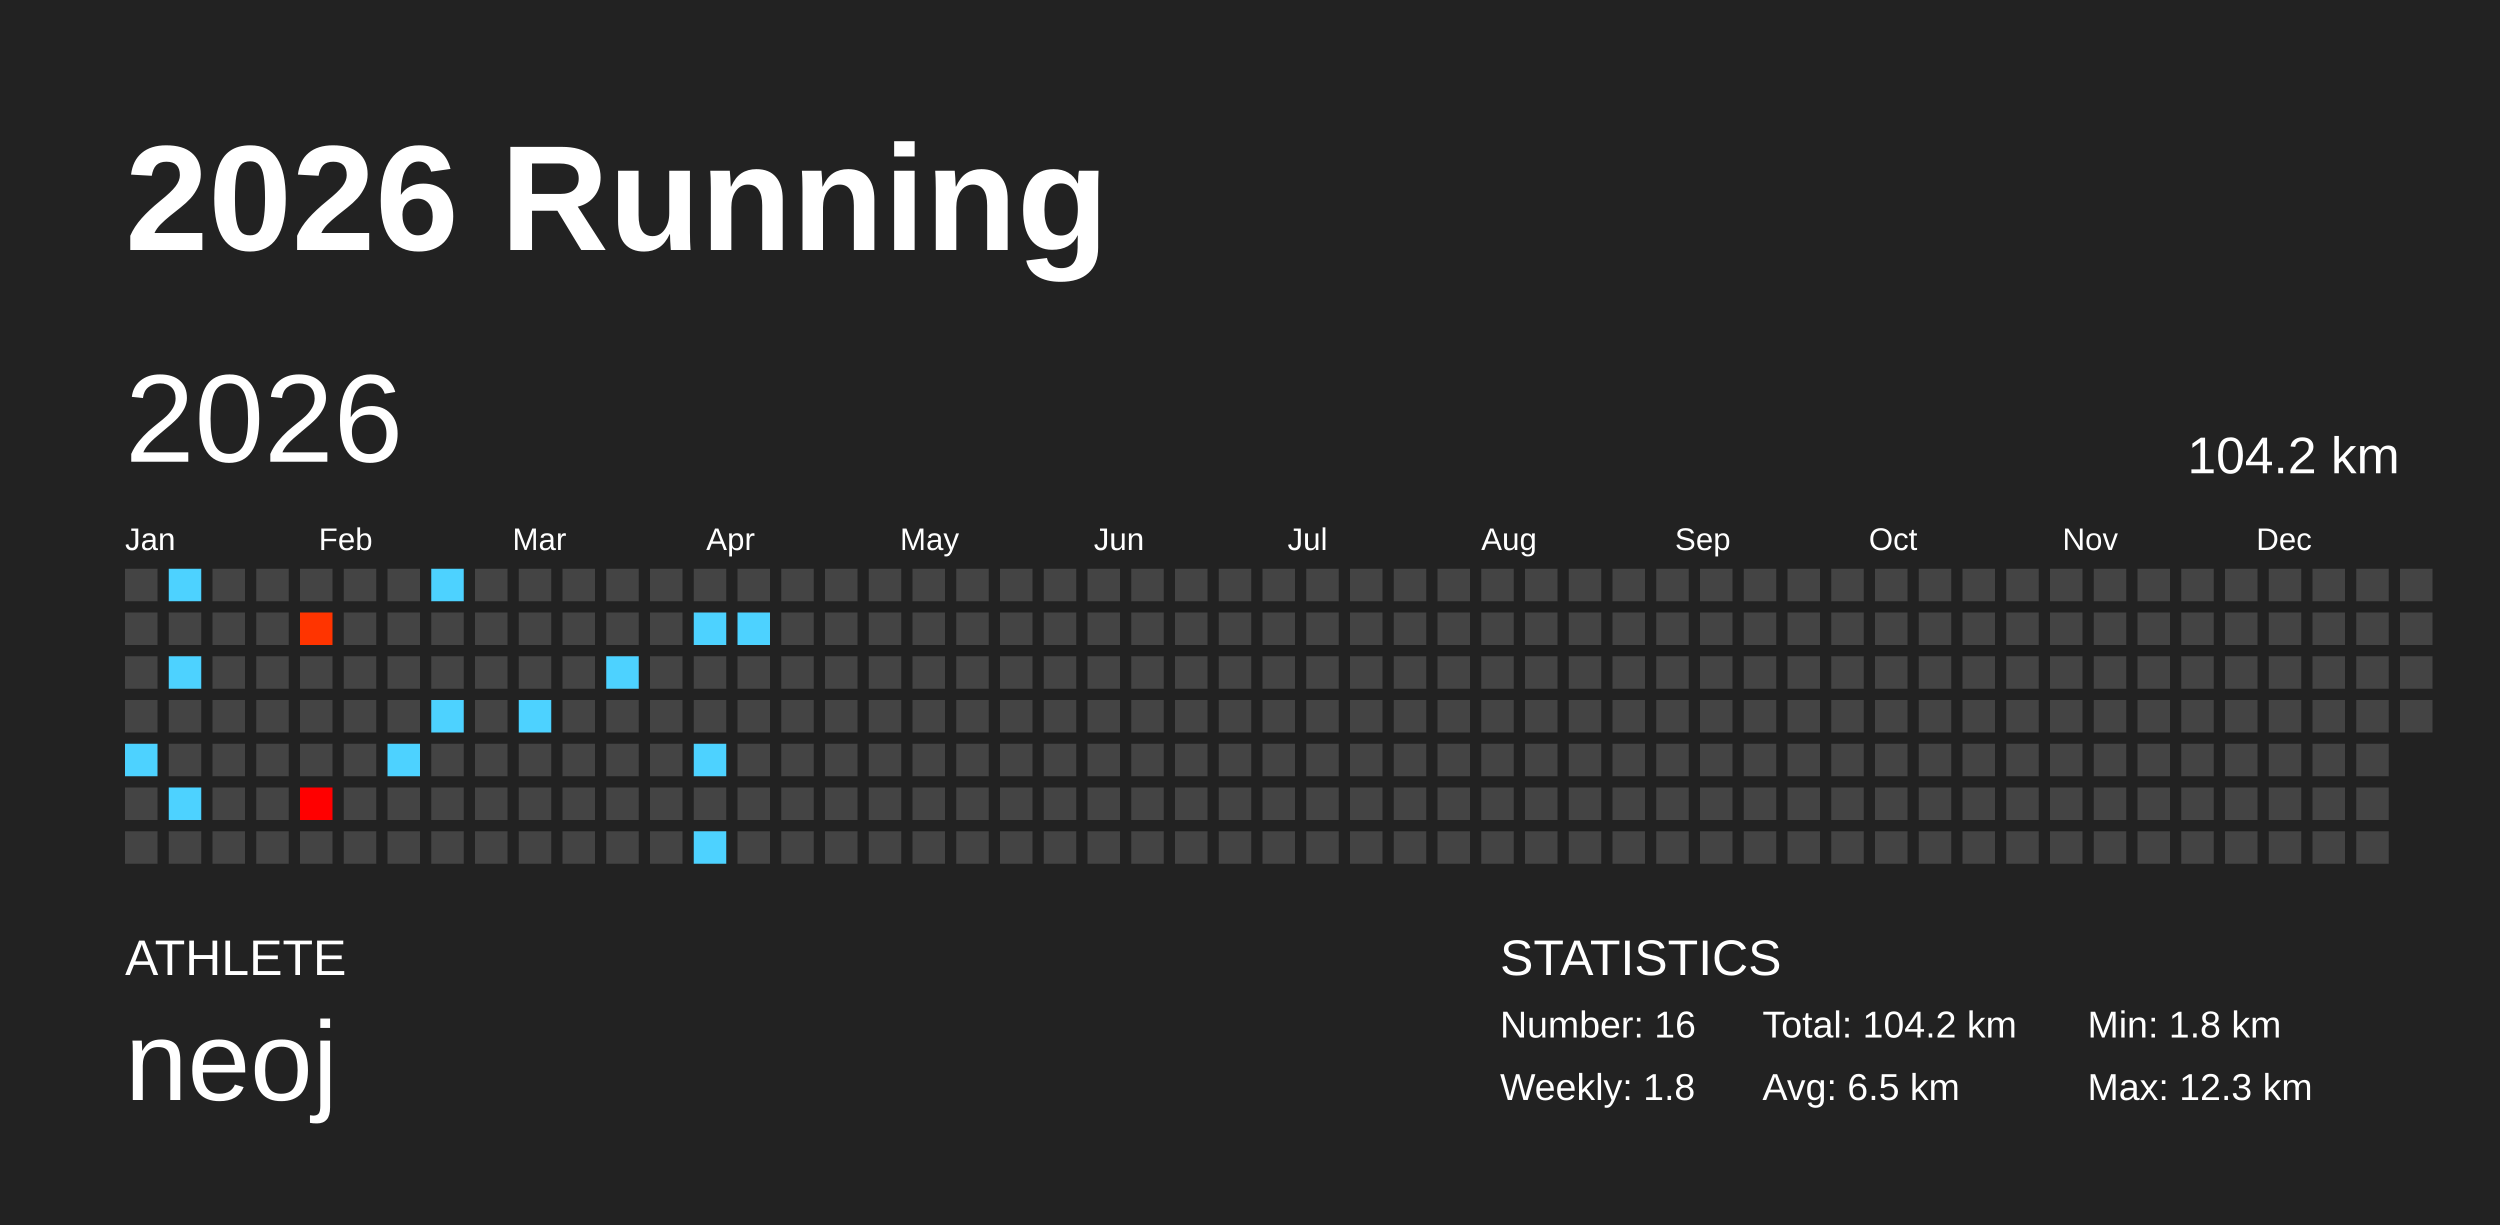
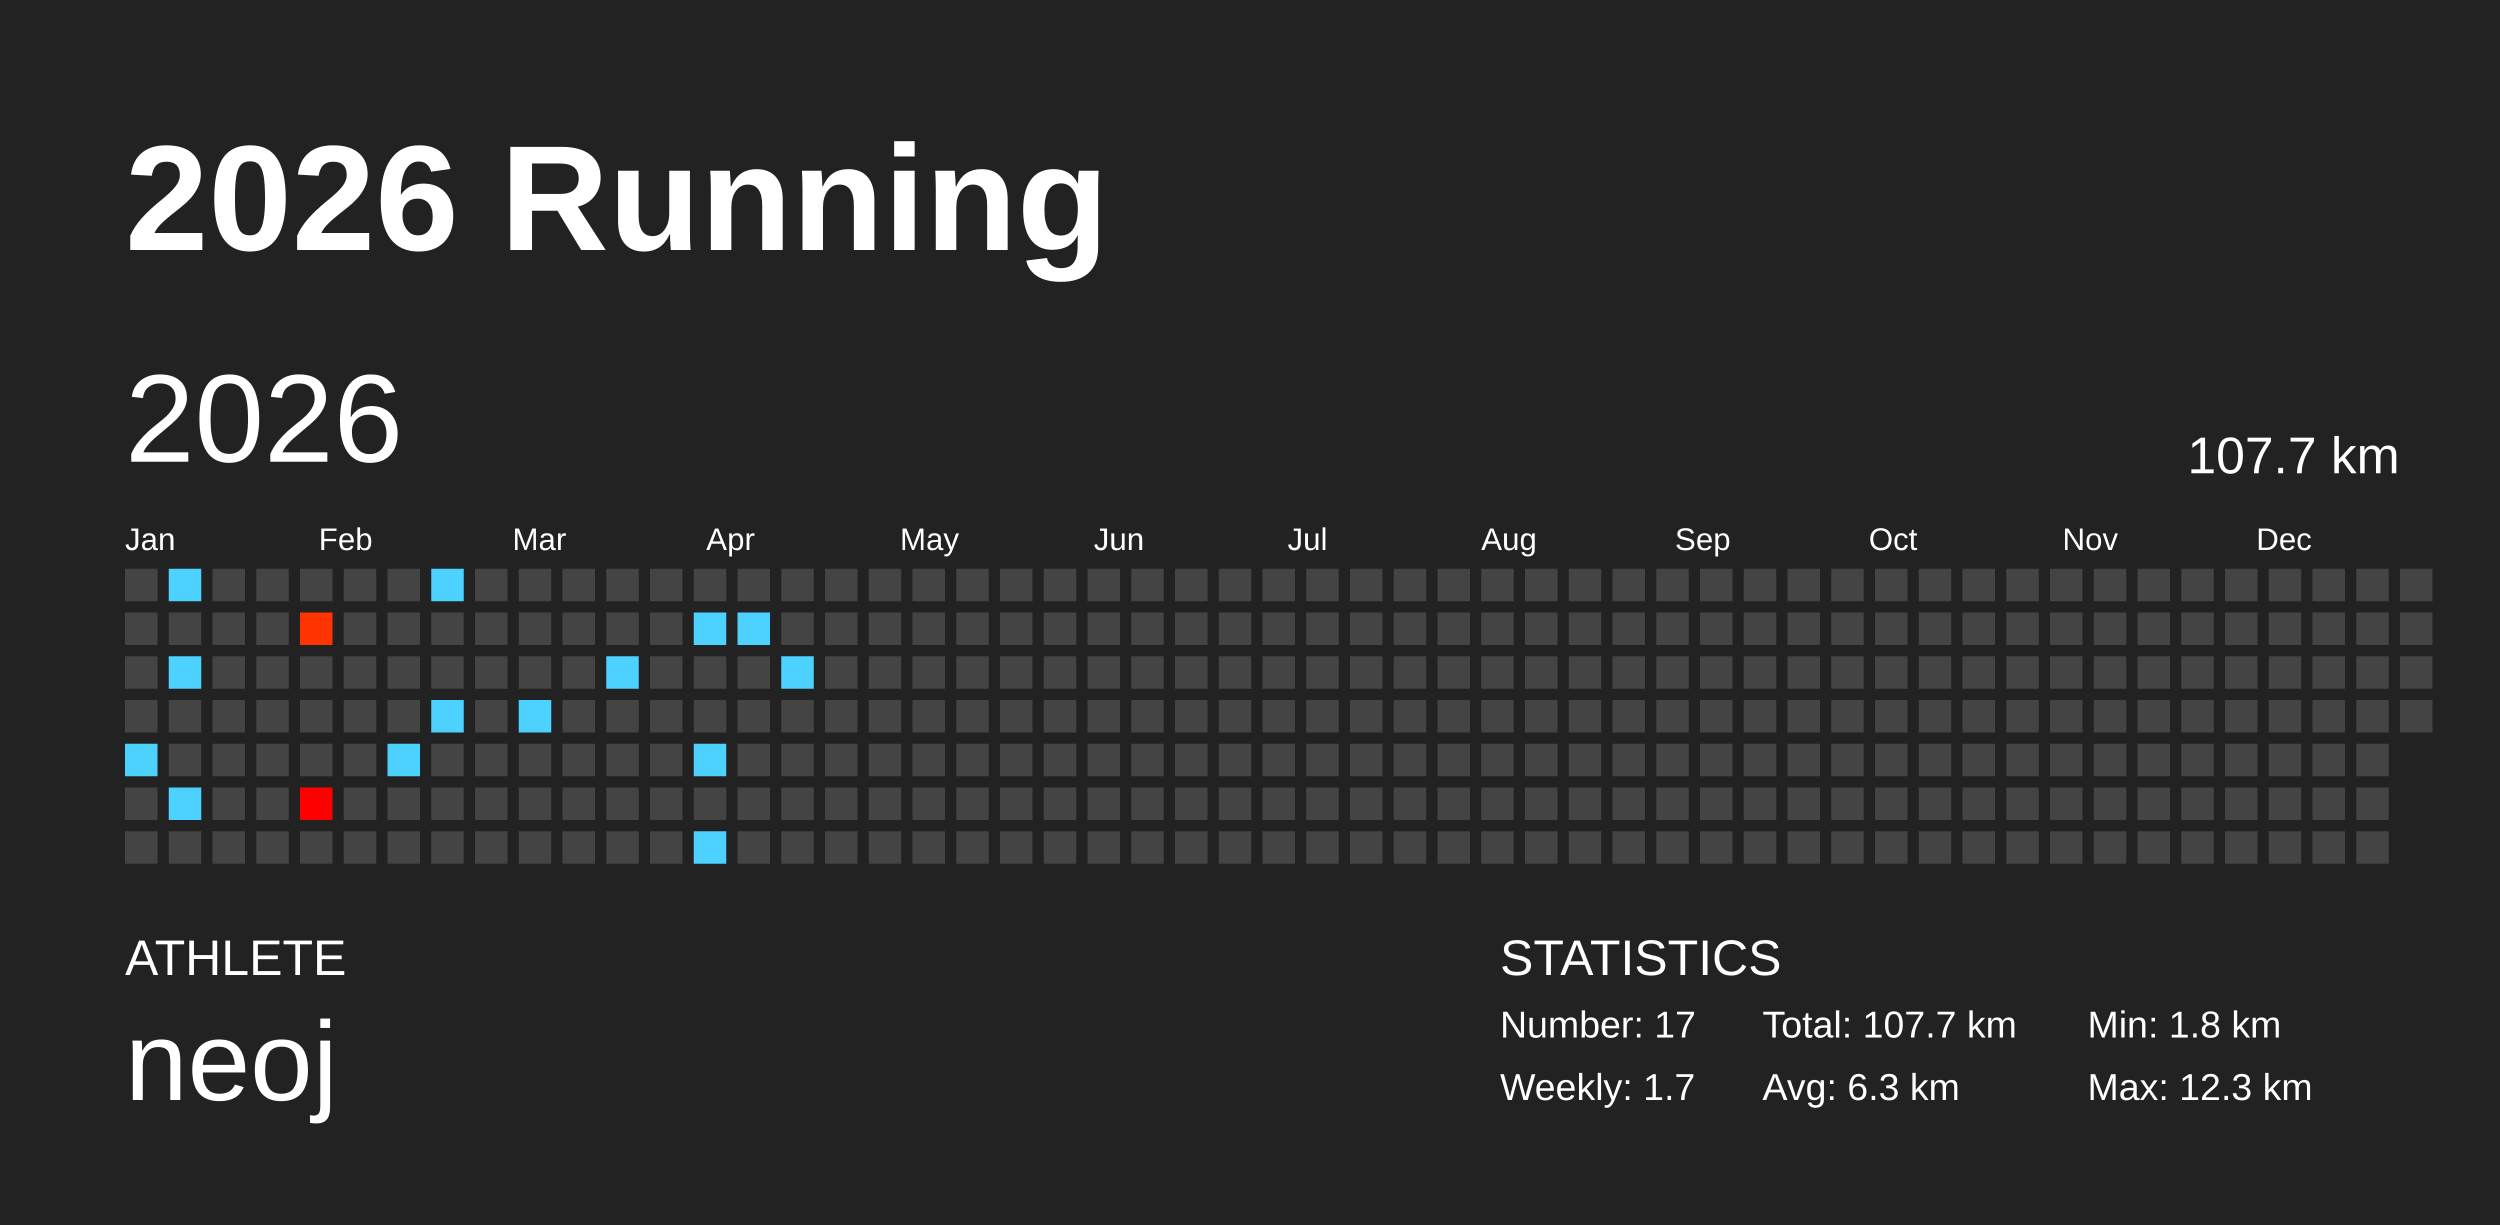
<svg xmlns="http://www.w3.org/2000/svg" baseProfile="full" height="98mm" version="1.1" viewBox="0,0,200,98" width="200mm">
  <defs />
  <rect fill="#222222" height="98" width="200" x="0" y="0" />
  <text fill="#FFFFFF" style="font-size:12px; font-family:Arial; font-weight:bold;" x="10" y="20">2026 Running</text>
  <text fill="#FFFFFF" style="font-size:4px; font-family:Arial" x="10" y="78">ATHLETE</text>
  <text fill="#FFFFFF" style="font-size:9px; font-family:Arial" x="10" y="88">neoj</text>
  <text fill="#FFFFFF" style="font-size:4px; font-family:Arial" x="120" y="78">STATISTICS</text>
-   <text fill="#FFFFFF" style="font-size:3px; font-family:Arial" x="120" y="83">Number: 16</text>
-   <text fill="#FFFFFF" style="font-size:3px; font-family:Arial" x="120" y="88">Weekly: 1.8</text>
-   <text fill="#FFFFFF" style="font-size:3px; font-family:Arial" x="141" y="83">Total: 104.2 km</text>
-   <text fill="#FFFFFF" style="font-size:3px; font-family:Arial" x="141" y="88">Avg: 6.5 km</text>
+   <text fill="#FFFFFF" style="font-size:3px; font-family:Arial" x="120" y="83">Number: 17</text>
+   <text fill="#FFFFFF" style="font-size:3px; font-family:Arial" x="120" y="88">Weekly: 1.7</text>
+   <text fill="#FFFFFF" style="font-size:3px; font-family:Arial" x="141" y="83">Total: 107.7 km</text>
+   <text fill="#FFFFFF" style="font-size:3px; font-family:Arial" x="141" y="88">Avg: 6.3 km</text>
  <text fill="#FFFFFF" style="font-size:3px; font-family:Arial" x="167" y="83">Min: 1.8 km</text>
  <text fill="#FFFFFF" style="font-size:3px; font-family:Arial" x="167" y="88">Max: 12.3 km</text>
  <text dominant-baseline="hanging" fill="#FFFFFF" style="font-size:10.0px; font-family:Arial;" x="10" y="30">2026</text>
-   <text dominant-baseline="hanging" fill="#FFFFFF" style="font-size:4.125px; font-family:Arial;" x="175" y="35">104.2 km</text>
+   <text dominant-baseline="hanging" fill="#FFFFFF" style="font-size:4.125px; font-family:Arial;" x="175" y="35">107.7 km</text>
  <text fill="#FFFFFF" style="font-size:2.5px; font-family:Arial" x="10.0" y="44">Jan</text>
  <text fill="#FFFFFF" style="font-size:2.5px; font-family:Arial" x="25.5" y="44">Feb</text>
  <text fill="#FFFFFF" style="font-size:2.5px; font-family:Arial" x="41.0" y="44">Mar</text>
  <text fill="#FFFFFF" style="font-size:2.5px; font-family:Arial" x="56.5" y="44">Apr</text>
  <text fill="#FFFFFF" style="font-size:2.5px; font-family:Arial" x="72.0" y="44">May</text>
  <text fill="#FFFFFF" style="font-size:2.5px; font-family:Arial" x="87.5" y="44">Jun</text>
  <text fill="#FFFFFF" style="font-size:2.5px; font-family:Arial" x="103.0" y="44">Jul</text>
  <text fill="#FFFFFF" style="font-size:2.5px; font-family:Arial" x="118.5" y="44">Aug</text>
  <text fill="#FFFFFF" style="font-size:2.5px; font-family:Arial" x="134.0" y="44">Sep</text>
  <text fill="#FFFFFF" style="font-size:2.5px; font-family:Arial" x="149.5" y="44">Oct</text>
  <text fill="#FFFFFF" style="font-size:2.5px; font-family:Arial" x="165.0" y="44">Nov</text>
  <text fill="#FFFFFF" style="font-size:2.5px; font-family:Arial" x="180.5" y="44">Dec</text>
  <rect fill="#444444" height="2.6" width="2.6" x="10.0" y="45.5" />
  <rect fill="#444444" height="2.6" width="2.6" x="10.0" y="49.0" />
  <rect fill="#444444" height="2.6" width="2.6" x="10.0" y="52.5" />
  <rect fill="#444444" height="2.6" width="2.6" x="10.0" y="56.0" />
  <rect fill="#4dd2ff" height="2.6" width="2.6" x="10.0" y="59.5" />
  <rect fill="#444444" height="2.6" width="2.6" x="10.0" y="63.0" />
  <rect fill="#444444" height="2.6" width="2.6" x="10.0" y="66.5" />
  <rect fill="#4dd2ff" height="2.6" width="2.6" x="13.5" y="45.5" />
  <rect fill="#444444" height="2.6" width="2.6" x="13.5" y="49.0" />
  <rect fill="#4dd2ff" height="2.6" width="2.6" x="13.5" y="52.5" />
  <rect fill="#444444" height="2.6" width="2.6" x="13.5" y="56.0" />
  <rect fill="#444444" height="2.6" width="2.6" x="13.5" y="59.5" />
  <rect fill="#4dd2ff" height="2.6" width="2.6" x="13.5" y="63.0" />
  <rect fill="#444444" height="2.6" width="2.6" x="13.5" y="66.5" />
  <rect fill="#444444" height="2.6" width="2.6" x="17.0" y="45.5" />
  <rect fill="#444444" height="2.6" width="2.6" x="17.0" y="49.0" />
  <rect fill="#444444" height="2.6" width="2.6" x="17.0" y="52.5" />
  <rect fill="#444444" height="2.6" width="2.6" x="17.0" y="56.0" />
  <rect fill="#444444" height="2.6" width="2.6" x="17.0" y="59.5" />
  <rect fill="#444444" height="2.6" width="2.6" x="17.0" y="63.0" />
  <rect fill="#444444" height="2.6" width="2.6" x="17.0" y="66.5" />
  <rect fill="#444444" height="2.6" width="2.6" x="20.5" y="45.5" />
  <rect fill="#444444" height="2.6" width="2.6" x="20.5" y="49.0" />
  <rect fill="#444444" height="2.6" width="2.6" x="20.5" y="52.5" />
  <rect fill="#444444" height="2.6" width="2.6" x="20.5" y="56.0" />
  <rect fill="#444444" height="2.6" width="2.6" x="20.5" y="59.5" />
  <rect fill="#444444" height="2.6" width="2.6" x="20.5" y="63.0" />
  <rect fill="#444444" height="2.6" width="2.6" x="20.5" y="66.5" />
  <rect fill="#444444" height="2.6" width="2.6" x="24.0" y="45.5" />
  <rect fill="#ff3400" height="2.6" width="2.6" x="24.0" y="49.0" />
  <rect fill="#444444" height="2.6" width="2.6" x="24.0" y="52.5" />
  <rect fill="#444444" height="2.6" width="2.6" x="24.0" y="56.0" />
  <rect fill="#444444" height="2.6" width="2.6" x="24.0" y="59.5" />
  <rect fill="#ff0000" height="2.6" width="2.6" x="24.0" y="63.0" />
  <rect fill="#444444" height="2.6" width="2.6" x="24.0" y="66.5" />
  <rect fill="#444444" height="2.6" width="2.6" x="27.5" y="45.5" />
  <rect fill="#444444" height="2.6" width="2.6" x="27.5" y="49.0" />
  <rect fill="#444444" height="2.6" width="2.6" x="27.5" y="52.5" />
  <rect fill="#444444" height="2.6" width="2.6" x="27.5" y="56.0" />
  <rect fill="#444444" height="2.6" width="2.6" x="27.5" y="59.5" />
  <rect fill="#444444" height="2.6" width="2.6" x="27.5" y="63.0" />
  <rect fill="#444444" height="2.6" width="2.6" x="27.5" y="66.5" />
  <rect fill="#444444" height="2.6" width="2.6" x="31.0" y="45.5" />
  <rect fill="#444444" height="2.6" width="2.6" x="31.0" y="49.0" />
  <rect fill="#444444" height="2.6" width="2.6" x="31.0" y="52.5" />
  <rect fill="#444444" height="2.6" width="2.6" x="31.0" y="56.0" />
  <rect fill="#4dd2ff" height="2.6" width="2.6" x="31.0" y="59.5" />
  <rect fill="#444444" height="2.6" width="2.6" x="31.0" y="63.0" />
  <rect fill="#444444" height="2.6" width="2.6" x="31.0" y="66.5" />
  <rect fill="#4dd2ff" height="2.6" width="2.6" x="34.5" y="45.5" />
  <rect fill="#444444" height="2.6" width="2.6" x="34.5" y="49.0" />
  <rect fill="#444444" height="2.6" width="2.6" x="34.5" y="52.5" />
  <rect fill="#4dd2ff" height="2.6" width="2.6" x="34.5" y="56.0" />
  <rect fill="#444444" height="2.6" width="2.6" x="34.5" y="59.5" />
  <rect fill="#444444" height="2.6" width="2.6" x="34.5" y="63.0" />
  <rect fill="#444444" height="2.6" width="2.6" x="34.5" y="66.5" />
  <rect fill="#444444" height="2.6" width="2.6" x="38.0" y="45.5" />
  <rect fill="#444444" height="2.6" width="2.6" x="38.0" y="49.0" />
  <rect fill="#444444" height="2.6" width="2.6" x="38.0" y="52.5" />
  <rect fill="#444444" height="2.6" width="2.6" x="38.0" y="56.0" />
  <rect fill="#444444" height="2.6" width="2.6" x="38.0" y="59.5" />
  <rect fill="#444444" height="2.6" width="2.6" x="38.0" y="63.0" />
  <rect fill="#444444" height="2.6" width="2.6" x="38.0" y="66.5" />
  <rect fill="#444444" height="2.6" width="2.6" x="41.5" y="45.5" />
  <rect fill="#444444" height="2.6" width="2.6" x="41.5" y="49.0" />
  <rect fill="#444444" height="2.6" width="2.6" x="41.5" y="52.5" />
  <rect fill="#4dd2ff" height="2.6" width="2.6" x="41.5" y="56.0" />
  <rect fill="#444444" height="2.6" width="2.6" x="41.5" y="59.5" />
  <rect fill="#444444" height="2.6" width="2.6" x="41.5" y="63.0" />
  <rect fill="#444444" height="2.6" width="2.6" x="41.5" y="66.5" />
  <rect fill="#444444" height="2.6" width="2.6" x="45.0" y="45.5" />
  <rect fill="#444444" height="2.6" width="2.6" x="45.0" y="49.0" />
  <rect fill="#444444" height="2.6" width="2.6" x="45.0" y="52.5" />
  <rect fill="#444444" height="2.6" width="2.6" x="45.0" y="56.0" />
  <rect fill="#444444" height="2.6" width="2.6" x="45.0" y="59.5" />
  <rect fill="#444444" height="2.6" width="2.6" x="45.0" y="63.0" />
  <rect fill="#444444" height="2.6" width="2.6" x="45.0" y="66.5" />
  <rect fill="#444444" height="2.6" width="2.6" x="48.5" y="45.5" />
  <rect fill="#444444" height="2.6" width="2.6" x="48.5" y="49.0" />
  <rect fill="#4dd2ff" height="2.6" width="2.6" x="48.5" y="52.5" />
  <rect fill="#444444" height="2.6" width="2.6" x="48.5" y="56.0" />
  <rect fill="#444444" height="2.6" width="2.6" x="48.5" y="59.5" />
  <rect fill="#444444" height="2.6" width="2.6" x="48.5" y="63.0" />
  <rect fill="#444444" height="2.6" width="2.6" x="48.5" y="66.5" />
  <rect fill="#444444" height="2.6" width="2.6" x="52.0" y="45.5" />
  <rect fill="#444444" height="2.6" width="2.6" x="52.0" y="49.0" />
  <rect fill="#444444" height="2.6" width="2.6" x="52.0" y="52.5" />
  <rect fill="#444444" height="2.6" width="2.6" x="52.0" y="56.0" />
  <rect fill="#444444" height="2.6" width="2.6" x="52.0" y="59.5" />
  <rect fill="#444444" height="2.6" width="2.6" x="52.0" y="63.0" />
  <rect fill="#444444" height="2.6" width="2.6" x="52.0" y="66.5" />
  <rect fill="#444444" height="2.6" width="2.6" x="55.5" y="45.5" />
  <rect fill="#4dd2ff" height="2.6" width="2.6" x="55.5" y="49.0" />
  <rect fill="#444444" height="2.6" width="2.6" x="55.5" y="52.5" />
  <rect fill="#444444" height="2.6" width="2.6" x="55.5" y="56.0" />
  <rect fill="#4dd2ff" height="2.6" width="2.6" x="55.5" y="59.5" />
  <rect fill="#444444" height="2.6" width="2.6" x="55.5" y="63.0" />
  <rect fill="#4dd2ff" height="2.6" width="2.6" x="55.5" y="66.5" />
  <rect fill="#444444" height="2.6" width="2.6" x="59.0" y="45.5" />
  <rect fill="#4dd2ff" height="2.6" width="2.6" x="59.0" y="49.0" />
  <rect fill="#444444" height="2.6" width="2.6" x="59.0" y="52.5" />
  <rect fill="#444444" height="2.6" width="2.6" x="59.0" y="56.0" />
  <rect fill="#444444" height="2.6" width="2.6" x="59.0" y="59.5" />
  <rect fill="#444444" height="2.6" width="2.6" x="59.0" y="63.0" />
  <rect fill="#444444" height="2.6" width="2.6" x="59.0" y="66.5" />
  <rect fill="#444444" height="2.6" width="2.6" x="62.5" y="45.5" />
  <rect fill="#444444" height="2.6" width="2.6" x="62.5" y="49.0" />
-   <rect fill="#444444" height="2.6" width="2.6" x="62.5" y="52.5" />
+   <rect fill="#4dd2ff" height="2.6" width="2.6" x="62.5" y="52.5" />
  <rect fill="#444444" height="2.6" width="2.6" x="62.5" y="56.0" />
  <rect fill="#444444" height="2.6" width="2.6" x="62.5" y="59.5" />
  <rect fill="#444444" height="2.6" width="2.6" x="62.5" y="63.0" />
  <rect fill="#444444" height="2.6" width="2.6" x="62.5" y="66.5" />
  <rect fill="#444444" height="2.6" width="2.6" x="66.0" y="45.5" />
  <rect fill="#444444" height="2.6" width="2.6" x="66.0" y="49.0" />
  <rect fill="#444444" height="2.6" width="2.6" x="66.0" y="52.5" />
  <rect fill="#444444" height="2.6" width="2.6" x="66.0" y="56.0" />
  <rect fill="#444444" height="2.6" width="2.6" x="66.0" y="59.5" />
  <rect fill="#444444" height="2.6" width="2.6" x="66.0" y="63.0" />
  <rect fill="#444444" height="2.6" width="2.6" x="66.0" y="66.5" />
  <rect fill="#444444" height="2.6" width="2.6" x="69.5" y="45.5" />
  <rect fill="#444444" height="2.6" width="2.6" x="69.5" y="49.0" />
  <rect fill="#444444" height="2.6" width="2.6" x="69.5" y="52.5" />
  <rect fill="#444444" height="2.6" width="2.6" x="69.5" y="56.0" />
  <rect fill="#444444" height="2.6" width="2.6" x="69.5" y="59.5" />
  <rect fill="#444444" height="2.6" width="2.6" x="69.5" y="63.0" />
  <rect fill="#444444" height="2.6" width="2.6" x="69.5" y="66.5" />
  <rect fill="#444444" height="2.6" width="2.6" x="73.0" y="45.5" />
  <rect fill="#444444" height="2.6" width="2.6" x="73.0" y="49.0" />
  <rect fill="#444444" height="2.6" width="2.6" x="73.0" y="52.5" />
  <rect fill="#444444" height="2.6" width="2.6" x="73.0" y="56.0" />
  <rect fill="#444444" height="2.6" width="2.6" x="73.0" y="59.5" />
  <rect fill="#444444" height="2.6" width="2.6" x="73.0" y="63.0" />
  <rect fill="#444444" height="2.6" width="2.6" x="73.0" y="66.5" />
  <rect fill="#444444" height="2.6" width="2.6" x="76.5" y="45.5" />
  <rect fill="#444444" height="2.6" width="2.6" x="76.5" y="49.0" />
  <rect fill="#444444" height="2.6" width="2.6" x="76.5" y="52.5" />
  <rect fill="#444444" height="2.6" width="2.6" x="76.5" y="56.0" />
  <rect fill="#444444" height="2.6" width="2.6" x="76.5" y="59.5" />
  <rect fill="#444444" height="2.6" width="2.6" x="76.5" y="63.0" />
  <rect fill="#444444" height="2.6" width="2.6" x="76.5" y="66.5" />
  <rect fill="#444444" height="2.6" width="2.6" x="80.0" y="45.5" />
  <rect fill="#444444" height="2.6" width="2.6" x="80.0" y="49.0" />
  <rect fill="#444444" height="2.6" width="2.6" x="80.0" y="52.5" />
  <rect fill="#444444" height="2.6" width="2.6" x="80.0" y="56.0" />
  <rect fill="#444444" height="2.6" width="2.6" x="80.0" y="59.5" />
  <rect fill="#444444" height="2.6" width="2.6" x="80.0" y="63.0" />
  <rect fill="#444444" height="2.6" width="2.6" x="80.0" y="66.5" />
  <rect fill="#444444" height="2.6" width="2.6" x="83.5" y="45.5" />
  <rect fill="#444444" height="2.6" width="2.6" x="83.5" y="49.0" />
  <rect fill="#444444" height="2.6" width="2.6" x="83.5" y="52.5" />
  <rect fill="#444444" height="2.6" width="2.6" x="83.5" y="56.0" />
  <rect fill="#444444" height="2.6" width="2.6" x="83.5" y="59.5" />
  <rect fill="#444444" height="2.6" width="2.6" x="83.5" y="63.0" />
  <rect fill="#444444" height="2.6" width="2.6" x="83.5" y="66.5" />
  <rect fill="#444444" height="2.6" width="2.6" x="87.0" y="45.5" />
  <rect fill="#444444" height="2.6" width="2.6" x="87.0" y="49.0" />
  <rect fill="#444444" height="2.6" width="2.6" x="87.0" y="52.5" />
  <rect fill="#444444" height="2.6" width="2.6" x="87.0" y="56.0" />
  <rect fill="#444444" height="2.6" width="2.6" x="87.0" y="59.5" />
  <rect fill="#444444" height="2.6" width="2.6" x="87.0" y="63.0" />
  <rect fill="#444444" height="2.6" width="2.6" x="87.0" y="66.5" />
  <rect fill="#444444" height="2.6" width="2.6" x="90.5" y="45.5" />
  <rect fill="#444444" height="2.6" width="2.6" x="90.5" y="49.0" />
  <rect fill="#444444" height="2.6" width="2.6" x="90.5" y="52.5" />
  <rect fill="#444444" height="2.6" width="2.6" x="90.5" y="56.0" />
  <rect fill="#444444" height="2.6" width="2.6" x="90.5" y="59.5" />
  <rect fill="#444444" height="2.6" width="2.6" x="90.5" y="63.0" />
  <rect fill="#444444" height="2.6" width="2.6" x="90.5" y="66.5" />
  <rect fill="#444444" height="2.6" width="2.6" x="94.0" y="45.5" />
  <rect fill="#444444" height="2.6" width="2.6" x="94.0" y="49.0" />
  <rect fill="#444444" height="2.6" width="2.6" x="94.0" y="52.5" />
  <rect fill="#444444" height="2.6" width="2.6" x="94.0" y="56.0" />
  <rect fill="#444444" height="2.6" width="2.6" x="94.0" y="59.5" />
  <rect fill="#444444" height="2.6" width="2.6" x="94.0" y="63.0" />
  <rect fill="#444444" height="2.6" width="2.6" x="94.0" y="66.5" />
  <rect fill="#444444" height="2.6" width="2.6" x="97.5" y="45.5" />
  <rect fill="#444444" height="2.6" width="2.6" x="97.5" y="49.0" />
  <rect fill="#444444" height="2.6" width="2.6" x="97.5" y="52.5" />
  <rect fill="#444444" height="2.6" width="2.6" x="97.5" y="56.0" />
  <rect fill="#444444" height="2.6" width="2.6" x="97.5" y="59.5" />
  <rect fill="#444444" height="2.6" width="2.6" x="97.5" y="63.0" />
  <rect fill="#444444" height="2.6" width="2.6" x="97.5" y="66.5" />
  <rect fill="#444444" height="2.6" width="2.6" x="101.0" y="45.5" />
  <rect fill="#444444" height="2.6" width="2.6" x="101.0" y="49.0" />
  <rect fill="#444444" height="2.6" width="2.6" x="101.0" y="52.5" />
  <rect fill="#444444" height="2.6" width="2.6" x="101.0" y="56.0" />
  <rect fill="#444444" height="2.6" width="2.6" x="101.0" y="59.5" />
  <rect fill="#444444" height="2.6" width="2.6" x="101.0" y="63.0" />
  <rect fill="#444444" height="2.6" width="2.6" x="101.0" y="66.5" />
  <rect fill="#444444" height="2.6" width="2.6" x="104.5" y="45.5" />
  <rect fill="#444444" height="2.6" width="2.6" x="104.5" y="49.0" />
  <rect fill="#444444" height="2.6" width="2.6" x="104.5" y="52.5" />
  <rect fill="#444444" height="2.6" width="2.6" x="104.5" y="56.0" />
  <rect fill="#444444" height="2.6" width="2.6" x="104.5" y="59.5" />
  <rect fill="#444444" height="2.6" width="2.6" x="104.5" y="63.0" />
  <rect fill="#444444" height="2.6" width="2.6" x="104.5" y="66.5" />
  <rect fill="#444444" height="2.6" width="2.6" x="108.0" y="45.5" />
  <rect fill="#444444" height="2.6" width="2.6" x="108.0" y="49.0" />
  <rect fill="#444444" height="2.6" width="2.6" x="108.0" y="52.5" />
  <rect fill="#444444" height="2.6" width="2.6" x="108.0" y="56.0" />
  <rect fill="#444444" height="2.6" width="2.6" x="108.0" y="59.5" />
  <rect fill="#444444" height="2.6" width="2.6" x="108.0" y="63.0" />
  <rect fill="#444444" height="2.6" width="2.6" x="108.0" y="66.5" />
  <rect fill="#444444" height="2.6" width="2.6" x="111.5" y="45.5" />
  <rect fill="#444444" height="2.6" width="2.6" x="111.5" y="49.0" />
  <rect fill="#444444" height="2.6" width="2.6" x="111.5" y="52.5" />
  <rect fill="#444444" height="2.6" width="2.6" x="111.5" y="56.0" />
  <rect fill="#444444" height="2.6" width="2.6" x="111.5" y="59.5" />
  <rect fill="#444444" height="2.6" width="2.6" x="111.5" y="63.0" />
  <rect fill="#444444" height="2.6" width="2.6" x="111.5" y="66.5" />
  <rect fill="#444444" height="2.6" width="2.6" x="115.0" y="45.5" />
  <rect fill="#444444" height="2.6" width="2.6" x="115.0" y="49.0" />
  <rect fill="#444444" height="2.6" width="2.6" x="115.0" y="52.5" />
  <rect fill="#444444" height="2.6" width="2.6" x="115.0" y="56.0" />
  <rect fill="#444444" height="2.6" width="2.6" x="115.0" y="59.5" />
  <rect fill="#444444" height="2.6" width="2.6" x="115.0" y="63.0" />
  <rect fill="#444444" height="2.6" width="2.6" x="115.0" y="66.5" />
  <rect fill="#444444" height="2.6" width="2.6" x="118.5" y="45.5" />
  <rect fill="#444444" height="2.6" width="2.6" x="118.5" y="49.0" />
  <rect fill="#444444" height="2.6" width="2.6" x="118.5" y="52.5" />
  <rect fill="#444444" height="2.6" width="2.6" x="118.5" y="56.0" />
  <rect fill="#444444" height="2.6" width="2.6" x="118.5" y="59.5" />
  <rect fill="#444444" height="2.6" width="2.6" x="118.5" y="63.0" />
  <rect fill="#444444" height="2.6" width="2.6" x="118.5" y="66.5" />
  <rect fill="#444444" height="2.6" width="2.6" x="122.0" y="45.5" />
  <rect fill="#444444" height="2.6" width="2.6" x="122.0" y="49.0" />
  <rect fill="#444444" height="2.6" width="2.6" x="122.0" y="52.5" />
  <rect fill="#444444" height="2.6" width="2.6" x="122.0" y="56.0" />
  <rect fill="#444444" height="2.6" width="2.6" x="122.0" y="59.5" />
  <rect fill="#444444" height="2.6" width="2.6" x="122.0" y="63.0" />
  <rect fill="#444444" height="2.6" width="2.6" x="122.0" y="66.5" />
  <rect fill="#444444" height="2.6" width="2.6" x="125.5" y="45.5" />
  <rect fill="#444444" height="2.6" width="2.6" x="125.5" y="49.0" />
  <rect fill="#444444" height="2.6" width="2.6" x="125.5" y="52.5" />
  <rect fill="#444444" height="2.6" width="2.6" x="125.5" y="56.0" />
  <rect fill="#444444" height="2.6" width="2.6" x="125.5" y="59.5" />
  <rect fill="#444444" height="2.6" width="2.6" x="125.5" y="63.0" />
  <rect fill="#444444" height="2.6" width="2.6" x="125.5" y="66.5" />
  <rect fill="#444444" height="2.6" width="2.6" x="129.0" y="45.5" />
  <rect fill="#444444" height="2.6" width="2.6" x="129.0" y="49.0" />
  <rect fill="#444444" height="2.6" width="2.6" x="129.0" y="52.5" />
  <rect fill="#444444" height="2.6" width="2.6" x="129.0" y="56.0" />
  <rect fill="#444444" height="2.6" width="2.6" x="129.0" y="59.5" />
  <rect fill="#444444" height="2.6" width="2.6" x="129.0" y="63.0" />
  <rect fill="#444444" height="2.6" width="2.6" x="129.0" y="66.5" />
  <rect fill="#444444" height="2.6" width="2.6" x="132.5" y="45.5" />
  <rect fill="#444444" height="2.6" width="2.6" x="132.5" y="49.0" />
  <rect fill="#444444" height="2.6" width="2.6" x="132.5" y="52.5" />
  <rect fill="#444444" height="2.6" width="2.6" x="132.5" y="56.0" />
  <rect fill="#444444" height="2.6" width="2.6" x="132.5" y="59.5" />
  <rect fill="#444444" height="2.6" width="2.6" x="132.5" y="63.0" />
  <rect fill="#444444" height="2.6" width="2.6" x="132.5" y="66.5" />
  <rect fill="#444444" height="2.6" width="2.6" x="136.0" y="45.5" />
  <rect fill="#444444" height="2.6" width="2.6" x="136.0" y="49.0" />
  <rect fill="#444444" height="2.6" width="2.6" x="136.0" y="52.5" />
  <rect fill="#444444" height="2.6" width="2.6" x="136.0" y="56.0" />
  <rect fill="#444444" height="2.6" width="2.6" x="136.0" y="59.5" />
  <rect fill="#444444" height="2.6" width="2.6" x="136.0" y="63.0" />
  <rect fill="#444444" height="2.6" width="2.6" x="136.0" y="66.5" />
  <rect fill="#444444" height="2.6" width="2.6" x="139.5" y="45.5" />
  <rect fill="#444444" height="2.6" width="2.6" x="139.5" y="49.0" />
  <rect fill="#444444" height="2.6" width="2.6" x="139.5" y="52.5" />
  <rect fill="#444444" height="2.6" width="2.6" x="139.5" y="56.0" />
  <rect fill="#444444" height="2.6" width="2.6" x="139.5" y="59.5" />
  <rect fill="#444444" height="2.6" width="2.6" x="139.5" y="63.0" />
  <rect fill="#444444" height="2.6" width="2.6" x="139.5" y="66.5" />
  <rect fill="#444444" height="2.6" width="2.6" x="143.0" y="45.5" />
  <rect fill="#444444" height="2.6" width="2.6" x="143.0" y="49.0" />
  <rect fill="#444444" height="2.6" width="2.6" x="143.0" y="52.5" />
  <rect fill="#444444" height="2.6" width="2.6" x="143.0" y="56.0" />
  <rect fill="#444444" height="2.6" width="2.6" x="143.0" y="59.5" />
  <rect fill="#444444" height="2.6" width="2.6" x="143.0" y="63.0" />
  <rect fill="#444444" height="2.6" width="2.6" x="143.0" y="66.5" />
  <rect fill="#444444" height="2.6" width="2.6" x="146.5" y="45.5" />
  <rect fill="#444444" height="2.6" width="2.6" x="146.5" y="49.0" />
  <rect fill="#444444" height="2.6" width="2.6" x="146.5" y="52.5" />
  <rect fill="#444444" height="2.6" width="2.6" x="146.5" y="56.0" />
  <rect fill="#444444" height="2.6" width="2.6" x="146.5" y="59.5" />
  <rect fill="#444444" height="2.6" width="2.6" x="146.5" y="63.0" />
  <rect fill="#444444" height="2.6" width="2.6" x="146.5" y="66.5" />
  <rect fill="#444444" height="2.6" width="2.6" x="150.0" y="45.5" />
  <rect fill="#444444" height="2.6" width="2.6" x="150.0" y="49.0" />
  <rect fill="#444444" height="2.6" width="2.6" x="150.0" y="52.5" />
  <rect fill="#444444" height="2.6" width="2.6" x="150.0" y="56.0" />
  <rect fill="#444444" height="2.6" width="2.6" x="150.0" y="59.5" />
  <rect fill="#444444" height="2.6" width="2.6" x="150.0" y="63.0" />
  <rect fill="#444444" height="2.6" width="2.6" x="150.0" y="66.5" />
  <rect fill="#444444" height="2.6" width="2.6" x="153.5" y="45.5" />
  <rect fill="#444444" height="2.6" width="2.6" x="153.5" y="49.0" />
  <rect fill="#444444" height="2.6" width="2.6" x="153.5" y="52.5" />
  <rect fill="#444444" height="2.6" width="2.6" x="153.5" y="56.0" />
  <rect fill="#444444" height="2.6" width="2.6" x="153.5" y="59.5" />
  <rect fill="#444444" height="2.6" width="2.6" x="153.5" y="63.0" />
  <rect fill="#444444" height="2.6" width="2.6" x="153.5" y="66.5" />
  <rect fill="#444444" height="2.6" width="2.6" x="157.0" y="45.5" />
  <rect fill="#444444" height="2.6" width="2.6" x="157.0" y="49.0" />
  <rect fill="#444444" height="2.6" width="2.6" x="157.0" y="52.5" />
  <rect fill="#444444" height="2.6" width="2.6" x="157.0" y="56.0" />
  <rect fill="#444444" height="2.6" width="2.6" x="157.0" y="59.5" />
  <rect fill="#444444" height="2.6" width="2.6" x="157.0" y="63.0" />
  <rect fill="#444444" height="2.6" width="2.6" x="157.0" y="66.5" />
  <rect fill="#444444" height="2.6" width="2.6" x="160.5" y="45.5" />
  <rect fill="#444444" height="2.6" width="2.6" x="160.5" y="49.0" />
  <rect fill="#444444" height="2.6" width="2.6" x="160.5" y="52.5" />
  <rect fill="#444444" height="2.6" width="2.6" x="160.5" y="56.0" />
  <rect fill="#444444" height="2.6" width="2.6" x="160.5" y="59.5" />
  <rect fill="#444444" height="2.6" width="2.6" x="160.5" y="63.0" />
  <rect fill="#444444" height="2.6" width="2.6" x="160.5" y="66.5" />
  <rect fill="#444444" height="2.6" width="2.6" x="164.0" y="45.5" />
  <rect fill="#444444" height="2.6" width="2.6" x="164.0" y="49.0" />
  <rect fill="#444444" height="2.6" width="2.6" x="164.0" y="52.5" />
  <rect fill="#444444" height="2.6" width="2.6" x="164.0" y="56.0" />
  <rect fill="#444444" height="2.6" width="2.6" x="164.0" y="59.5" />
  <rect fill="#444444" height="2.6" width="2.6" x="164.0" y="63.0" />
  <rect fill="#444444" height="2.6" width="2.6" x="164.0" y="66.5" />
  <rect fill="#444444" height="2.6" width="2.6" x="167.5" y="45.5" />
  <rect fill="#444444" height="2.6" width="2.6" x="167.5" y="49.0" />
  <rect fill="#444444" height="2.6" width="2.6" x="167.5" y="52.5" />
  <rect fill="#444444" height="2.6" width="2.6" x="167.5" y="56.0" />
  <rect fill="#444444" height="2.6" width="2.6" x="167.5" y="59.5" />
  <rect fill="#444444" height="2.6" width="2.6" x="167.5" y="63.0" />
  <rect fill="#444444" height="2.6" width="2.6" x="167.5" y="66.5" />
  <rect fill="#444444" height="2.6" width="2.6" x="171.0" y="45.5" />
  <rect fill="#444444" height="2.6" width="2.6" x="171.0" y="49.0" />
  <rect fill="#444444" height="2.6" width="2.6" x="171.0" y="52.5" />
  <rect fill="#444444" height="2.6" width="2.6" x="171.0" y="56.0" />
  <rect fill="#444444" height="2.6" width="2.6" x="171.0" y="59.5" />
  <rect fill="#444444" height="2.6" width="2.6" x="171.0" y="63.0" />
  <rect fill="#444444" height="2.6" width="2.6" x="171.0" y="66.5" />
  <rect fill="#444444" height="2.6" width="2.6" x="174.5" y="45.5" />
  <rect fill="#444444" height="2.6" width="2.6" x="174.5" y="49.0" />
  <rect fill="#444444" height="2.6" width="2.6" x="174.5" y="52.5" />
  <rect fill="#444444" height="2.6" width="2.6" x="174.5" y="56.0" />
  <rect fill="#444444" height="2.6" width="2.6" x="174.5" y="59.5" />
  <rect fill="#444444" height="2.6" width="2.6" x="174.5" y="63.0" />
  <rect fill="#444444" height="2.6" width="2.6" x="174.5" y="66.5" />
  <rect fill="#444444" height="2.6" width="2.6" x="178.0" y="45.5" />
  <rect fill="#444444" height="2.6" width="2.6" x="178.0" y="49.0" />
  <rect fill="#444444" height="2.6" width="2.6" x="178.0" y="52.5" />
  <rect fill="#444444" height="2.6" width="2.6" x="178.0" y="56.0" />
  <rect fill="#444444" height="2.6" width="2.6" x="178.0" y="59.5" />
  <rect fill="#444444" height="2.6" width="2.6" x="178.0" y="63.0" />
  <rect fill="#444444" height="2.6" width="2.6" x="178.0" y="66.5" />
  <rect fill="#444444" height="2.6" width="2.6" x="181.5" y="45.5" />
  <rect fill="#444444" height="2.6" width="2.6" x="181.5" y="49.0" />
  <rect fill="#444444" height="2.6" width="2.6" x="181.5" y="52.5" />
  <rect fill="#444444" height="2.6" width="2.6" x="181.5" y="56.0" />
  <rect fill="#444444" height="2.6" width="2.6" x="181.5" y="59.5" />
  <rect fill="#444444" height="2.6" width="2.6" x="181.5" y="63.0" />
  <rect fill="#444444" height="2.6" width="2.6" x="181.5" y="66.5" />
  <rect fill="#444444" height="2.6" width="2.6" x="185.0" y="45.5" />
  <rect fill="#444444" height="2.6" width="2.6" x="185.0" y="49.0" />
  <rect fill="#444444" height="2.6" width="2.6" x="185.0" y="52.5" />
  <rect fill="#444444" height="2.6" width="2.6" x="185.0" y="56.0" />
  <rect fill="#444444" height="2.6" width="2.6" x="185.0" y="59.5" />
  <rect fill="#444444" height="2.6" width="2.6" x="185.0" y="63.0" />
  <rect fill="#444444" height="2.6" width="2.6" x="185.0" y="66.5" />
  <rect fill="#444444" height="2.6" width="2.6" x="188.5" y="45.5" />
  <rect fill="#444444" height="2.6" width="2.6" x="188.5" y="49.0" />
  <rect fill="#444444" height="2.6" width="2.6" x="188.5" y="52.5" />
  <rect fill="#444444" height="2.6" width="2.6" x="188.5" y="56.0" />
  <rect fill="#444444" height="2.6" width="2.6" x="188.5" y="59.5" />
  <rect fill="#444444" height="2.6" width="2.6" x="188.5" y="63.0" />
  <rect fill="#444444" height="2.6" width="2.6" x="188.5" y="66.5" />
  <rect fill="#444444" height="2.6" width="2.6" x="192.0" y="45.5" />
  <rect fill="#444444" height="2.6" width="2.6" x="192.0" y="49.0" />
  <rect fill="#444444" height="2.6" width="2.6" x="192.0" y="52.5" />
  <rect fill="#444444" height="2.6" width="2.6" x="192.0" y="56.0" />
</svg>
